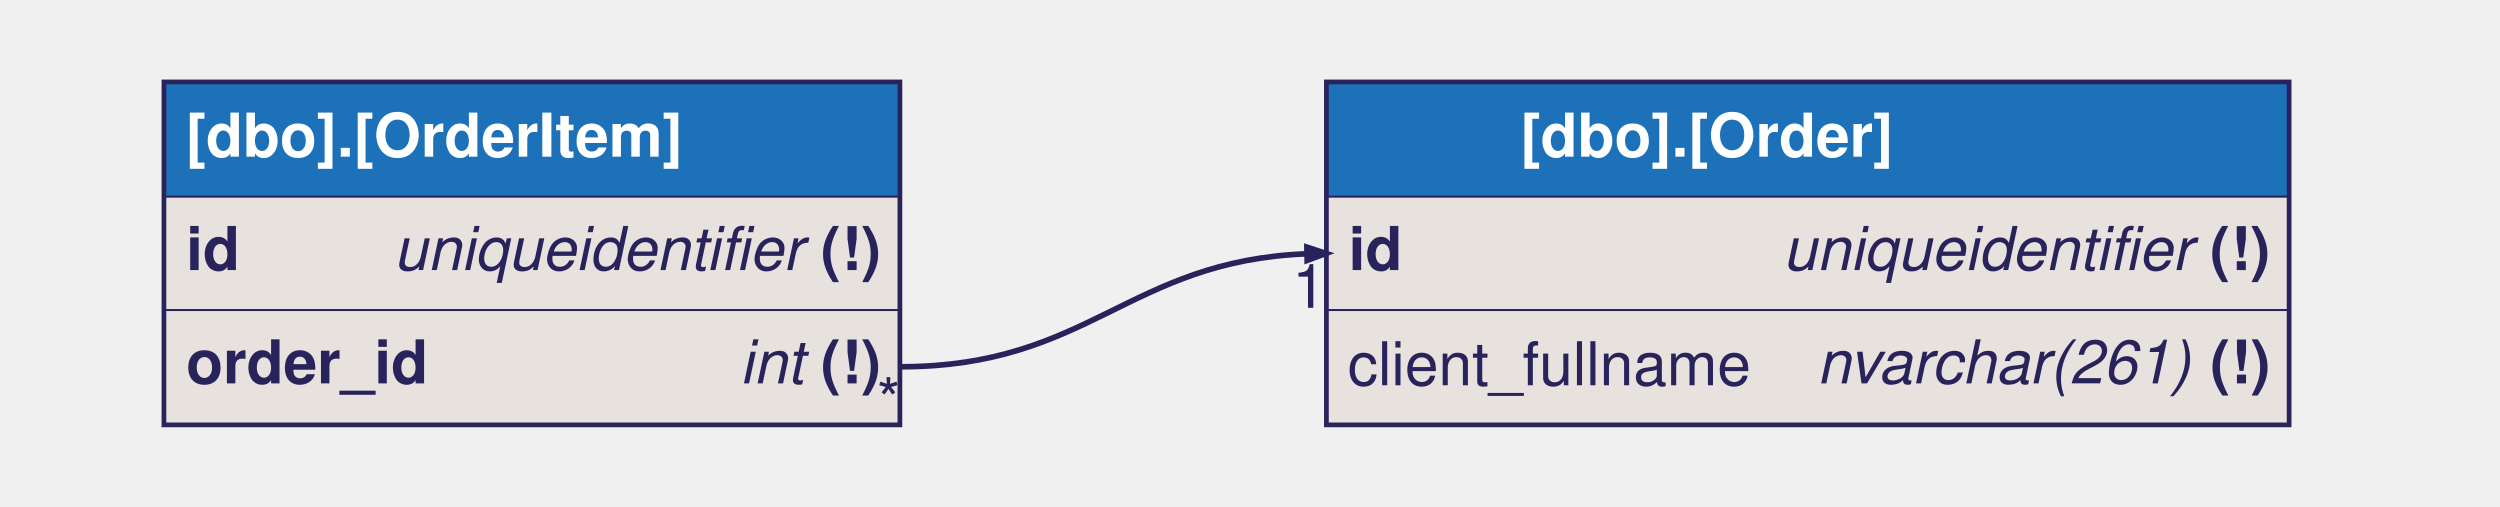
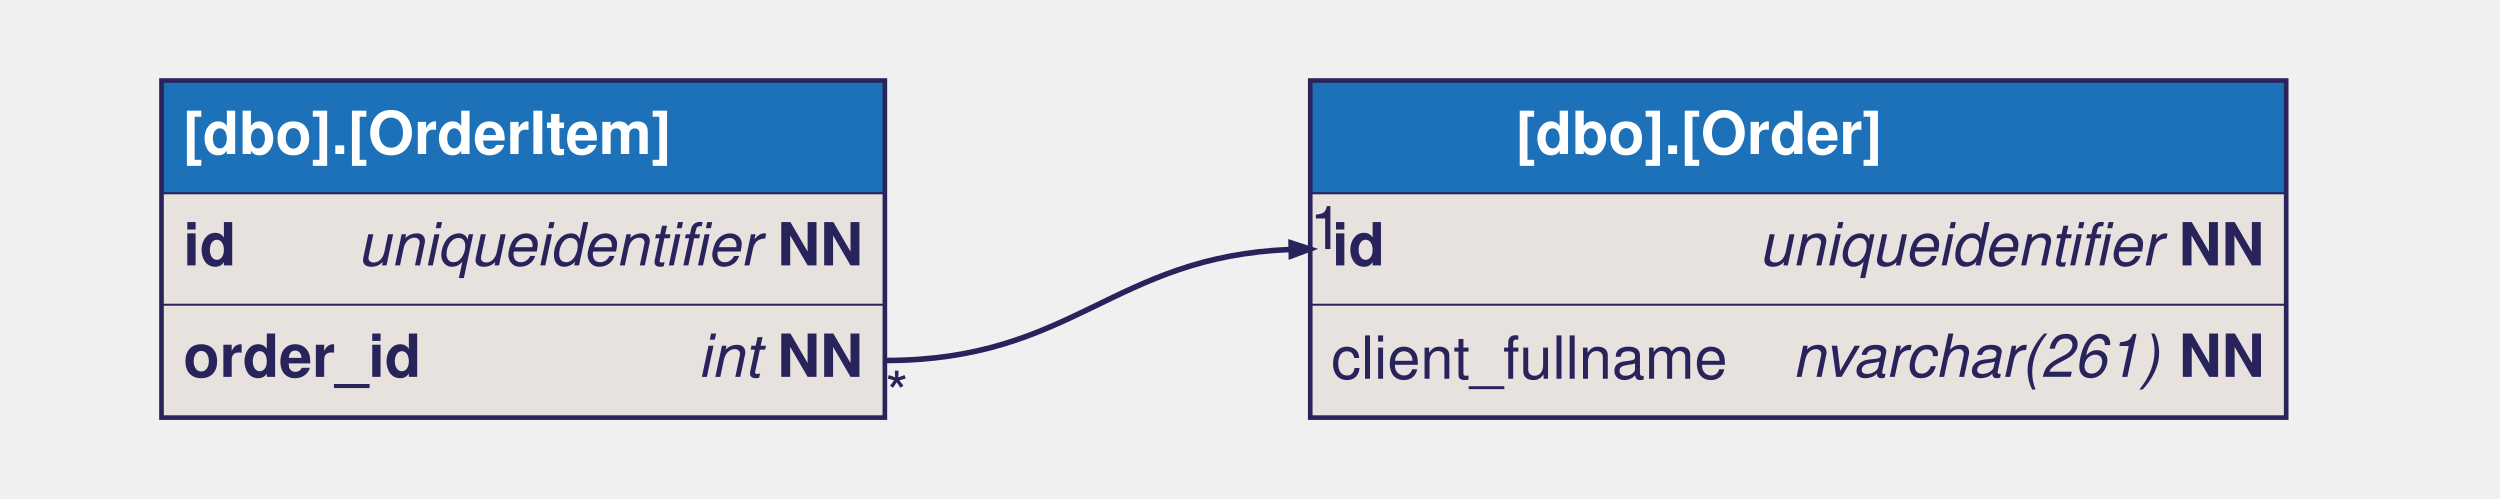
- <svg xmlns="http://www.w3.org/2000/svg" width="1322pt" height="268pt" viewBox="0.00 0.00 1322.45 268.22">
+ <svg xmlns="http://www.w3.org/2000/svg" width="1345pt" height="268pt" viewBox="0.00 0.00 1345.08 268.22">
  <g id="graph0" class="graph" transform="scale(1 1) rotate(0) translate(4 264.22)">
    <g id="[dbo].[Order]" class="node">
-       <ellipse fill="none" stroke="black" stroke-width="0" cx="952.41" cy="-130.11" rx="362.08" ry="130.22" />
-       <polygon fill="#1d71b8" stroke="transparent" points="698.41,-160.11 698.41,-220.11 1206.41,-220.11 1206.41,-160.11 698.41,-160.11" />
-       <polygon fill="none" stroke="#29235c" points="698.41,-160.11 698.41,-220.11 1206.41,-220.11 1206.41,-160.11 698.41,-160.11" />
-       <text text-anchor="start" x="800.36" y="-181.31" font-family="Helvetica,sans-Serif" font-weight="bold" font-size="32.00" fill="#ffffff">       [dbo].[Order]       </text>
-       <polygon fill="#e7e2dd" stroke="transparent" points="698.41,-100.11 698.41,-160.11 1206.41,-160.11 1206.41,-100.11 698.41,-100.11" />
-       <polygon fill="none" stroke="#29235c" points="698.41,-100.11 698.41,-160.11 1206.41,-160.11 1206.41,-100.11 698.41,-100.11" />
-       <text text-anchor="start" x="709.41" y="-121.31" font-family="Helvetica,sans-Serif" font-weight="bold" font-size="32.00" fill="#29235c">id</text>
-       <text text-anchor="start" x="734.3" y="-121.31" font-family="Helvetica,sans-Serif" font-size="32.00" fill="#29235c">    </text>
-       <text text-anchor="start" x="939.38" y="-121.31" font-family="Helvetica,sans-Serif" font-style="italic" font-size="32.00" fill="#29235c">uniqueidentifier</text>
-       <text text-anchor="start" x="1156.32" y="-121.31" font-family="Helvetica,sans-Serif" font-size="32.00" fill="#29235c"> </text>
-       <text text-anchor="start" x="1165.21" y="-121.31" font-family="Helvetica,sans-Serif" font-weight="bold" font-size="32.00" fill="#29235c">(!)</text>
-       <polygon fill="#e7e2dd" stroke="transparent" points="698.41,-40.11 698.41,-100.11 1206.41,-100.11 1206.41,-40.11 698.41,-40.11" />
-       <polygon fill="none" stroke="#29235c" points="698.41,-40.11 698.41,-100.11 1206.41,-100.11 1206.41,-40.11 698.41,-40.11" />
-       <text text-anchor="start" x="708.94" y="-60.31" font-family="Helvetica,sans-Serif" font-size="32.00" fill="#29235c">client_fullname    </text>
-       <text text-anchor="start" x="957.3" y="-61.31" font-family="Helvetica,sans-Serif" font-style="italic" font-size="32.00" fill="#29235c">nvarchar(261)</text>
-       <text text-anchor="start" x="1156.43" y="-61.31" font-family="Helvetica,sans-Serif" font-size="32.00" fill="#29235c"> </text>
-       <text text-anchor="start" x="1165.32" y="-61.31" font-family="Helvetica,sans-Serif" font-weight="bold" font-size="32.00" fill="#29235c">(!)</text>
-       <polygon fill="none" stroke="#29235c" stroke-width="2" points="697.41,-39.11 697.41,-221.11 1207.41,-221.11 1207.41,-39.11 697.41,-39.11" />
+       <ellipse fill="none" stroke="black" stroke-width="0" cx="963.72" cy="-130.11" rx="373.2" ry="130.22" />
+       <polygon fill="#1d71b8" stroke="transparent" points="701.72,-160.11 701.72,-220.11 1225.72,-220.11 1225.72,-160.11 701.72,-160.11" />
+       <polygon fill="none" stroke="#29235c" points="701.72,-160.11 701.72,-220.11 1225.72,-220.11 1225.72,-160.11 701.72,-160.11" />
+       <text text-anchor="start" x="811.67" y="-181.31" font-family="Helvetica,sans-Serif" font-weight="bold" font-size="32.00" fill="#ffffff">       [dbo].[Order]       </text>
+       <polygon fill="#e7e2dd" stroke="transparent" points="701.72,-100.11 701.72,-160.11 1225.72,-160.11 1225.72,-100.11 701.72,-100.11" />
+       <polygon fill="none" stroke="#29235c" points="701.72,-100.11 701.72,-160.11 1225.72,-160.11 1225.72,-100.11 701.72,-100.11" />
+       <text text-anchor="start" x="712.72" y="-121.31" font-family="Helvetica,sans-Serif" font-weight="bold" font-size="32.00" fill="#29235c">id</text>
+       <text text-anchor="start" x="737.61" y="-121.31" font-family="Helvetica,sans-Serif" font-size="32.00" fill="#29235c">    </text>
+       <text text-anchor="start" x="942.69" y="-121.31" font-family="Helvetica,sans-Serif" font-style="italic" font-size="32.00" fill="#29235c">uniqueidentifier</text>
+       <text text-anchor="start" x="1159.63" y="-121.31" font-family="Helvetica,sans-Serif" font-size="32.00" fill="#29235c"> </text>
+       <text text-anchor="start" x="1168.52" y="-121.31" font-family="Helvetica,sans-Serif" font-weight="bold" font-size="32.00" fill="#29235c">NN</text>
+       <polygon fill="#e7e2dd" stroke="transparent" points="701.72,-40.11 701.72,-100.11 1225.72,-100.11 1225.72,-40.11 701.72,-40.11" />
+       <polygon fill="none" stroke="#29235c" points="701.72,-40.11 701.72,-100.11 1225.72,-100.11 1225.72,-40.11 701.72,-40.11" />
+       <text text-anchor="start" x="712.26" y="-60.31" font-family="Helvetica,sans-Serif" font-size="32.00" fill="#29235c">client_fullname    </text>
+       <text text-anchor="start" x="960.61" y="-61.31" font-family="Helvetica,sans-Serif" font-style="italic" font-size="32.00" fill="#29235c">nvarchar(261)</text>
+       <text text-anchor="start" x="1159.74" y="-61.31" font-family="Helvetica,sans-Serif" font-size="32.00" fill="#29235c"> </text>
+       <text text-anchor="start" x="1168.64" y="-61.31" font-family="Helvetica,sans-Serif" font-weight="bold" font-size="32.00" fill="#29235c">NN</text>
+       <polygon fill="none" stroke="#29235c" stroke-width="2" points="700.72,-39.11 700.72,-221.11 1226.72,-221.11 1226.72,-39.11 700.72,-39.11" />
    </g>
    <g id="[dbo].[OrderItem]" class="node">
      <ellipse fill="none" stroke="black" stroke-width="0" cx="277.19" cy="-130.11" rx="277.37" ry="130.22" />
      <polygon fill="#1d71b8" stroke="transparent" points="83.19,-160.11 83.19,-220.11 471.19,-220.11 471.19,-160.11 83.19,-160.11" />
      <polygon fill="none" stroke="#29235c" points="83.19,-160.11 83.19,-220.11 471.19,-220.11 471.19,-160.11 83.19,-160.11" />
      <text text-anchor="start" x="94.02" y="-181.31" font-family="Helvetica,sans-Serif" font-weight="bold" font-size="32.00" fill="#ffffff">       [dbo].[OrderItem]       </text>
      <polygon fill="#e7e2dd" stroke="transparent" points="83.19,-100.11 83.19,-160.11 471.19,-160.11 471.19,-100.11 83.19,-100.11" />
      <polygon fill="none" stroke="#29235c" points="83.19,-100.11 83.19,-160.11 471.19,-160.11 471.19,-100.11 83.19,-100.11" />
      <text text-anchor="start" x="94.19" y="-121.31" font-family="Helvetica,sans-Serif" font-weight="bold" font-size="32.00" fill="#29235c">id</text>
      <text text-anchor="start" x="119.08" y="-121.31" font-family="Helvetica,sans-Serif" font-size="32.00" fill="#29235c">    </text>
-       <text text-anchor="start" x="204.15" y="-121.31" font-family="Helvetica,sans-Serif" font-style="italic" font-size="32.00" fill="#29235c">uniqueidentifier</text>
-       <text text-anchor="start" x="421.09" y="-121.31" font-family="Helvetica,sans-Serif" font-size="32.00" fill="#29235c"> </text>
-       <text text-anchor="start" x="429.99" y="-121.31" font-family="Helvetica,sans-Serif" font-weight="bold" font-size="32.00" fill="#29235c">(!)</text>
+       <text text-anchor="start" x="188.15" y="-121.31" font-family="Helvetica,sans-Serif" font-style="italic" font-size="32.00" fill="#29235c">uniqueidentifier</text>
+       <text text-anchor="start" x="405.09" y="-121.31" font-family="Helvetica,sans-Serif" font-size="32.00" fill="#29235c"> </text>
+       <text text-anchor="start" x="413.98" y="-121.31" font-family="Helvetica,sans-Serif" font-weight="bold" font-size="32.00" fill="#29235c">NN</text>
      <polygon fill="#e7e2dd" stroke="transparent" points="83.19,-40.11 83.19,-100.11 471.19,-100.11 471.19,-40.11 83.19,-40.11" />
      <polygon fill="none" stroke="#29235c" points="83.19,-40.11 83.19,-100.11 471.19,-100.11 471.19,-40.11 83.19,-40.11" />
      <text text-anchor="start" x="94.19" y="-61.31" font-family="Helvetica,sans-Serif" font-weight="bold" font-size="32.00" fill="#29235c">order_id</text>
      <text text-anchor="start" x="211.54" y="-61.31" font-family="Helvetica,sans-Serif" font-size="32.00" fill="#29235c">    </text>
-       <text text-anchor="start" x="387.31" y="-61.31" font-family="Helvetica,sans-Serif" font-style="italic" font-size="32.00" fill="#29235c">int</text>
-       <text text-anchor="start" x="421.09" y="-61.31" font-family="Helvetica,sans-Serif" font-size="32.00" fill="#29235c"> </text>
-       <text text-anchor="start" x="429.99" y="-61.31" font-family="Helvetica,sans-Serif" font-weight="bold" font-size="32.00" fill="#29235c">(!)</text>
+       <text text-anchor="start" x="371.31" y="-61.31" font-family="Helvetica,sans-Serif" font-style="italic" font-size="32.00" fill="#29235c">int</text>
+       <text text-anchor="start" x="405.09" y="-61.31" font-family="Helvetica,sans-Serif" font-size="32.00" fill="#29235c"> </text>
+       <text text-anchor="start" x="413.98" y="-61.31" font-family="Helvetica,sans-Serif" font-weight="bold" font-size="32.00" fill="#29235c">NN</text>
      <polygon fill="none" stroke="#29235c" stroke-width="2" points="82.19,-39.11 82.19,-221.11 472.19,-221.11 472.19,-39.11 82.19,-39.11" />
    </g>
    <g id="edge2" class="edge">
-       <path fill="none" stroke="#29235c" stroke-width="3" d="M472.19,-70.11C572.34,-70.11 592.53,-126.19 687.37,-129.91" />
-       <polygon fill="#29235c" stroke="#29235c" stroke-width="3" points="687.34,-133.41 697.41,-130.11 687.48,-126.42 687.34,-133.41" />
-       <text text-anchor="middle" x="688.52" y="-101.31" font-family="Helvetica,sans-Serif" font-size="32.00" fill="#29235c">1</text>
-       <text text-anchor="middle" x="465.96" y="-41.31" font-family="Helvetica,sans-Serif" font-size="32.00" fill="#29235c">*</text>
+       <path fill="none" stroke="#29235c" stroke-width="3" d="M472.19,-70.11C573.71,-70.11 594.38,-126.19 690.54,-129.91" />
+       <polygon fill="#29235c" stroke="#29235c" stroke-width="3" points="690.66,-133.42 700.72,-130.11 690.79,-126.42 690.66,-133.42" />
+       <text text-anchor="middle" x="709.62" y="-130.11" font-family="Helvetica,sans-Serif" font-size="32.00" fill="#29235c">1</text>
+       <text text-anchor="middle" x="478.41" y="-41.31" font-family="Helvetica,sans-Serif" font-size="32.00" fill="#29235c">*</text>
    </g>
  </g>
</svg>
